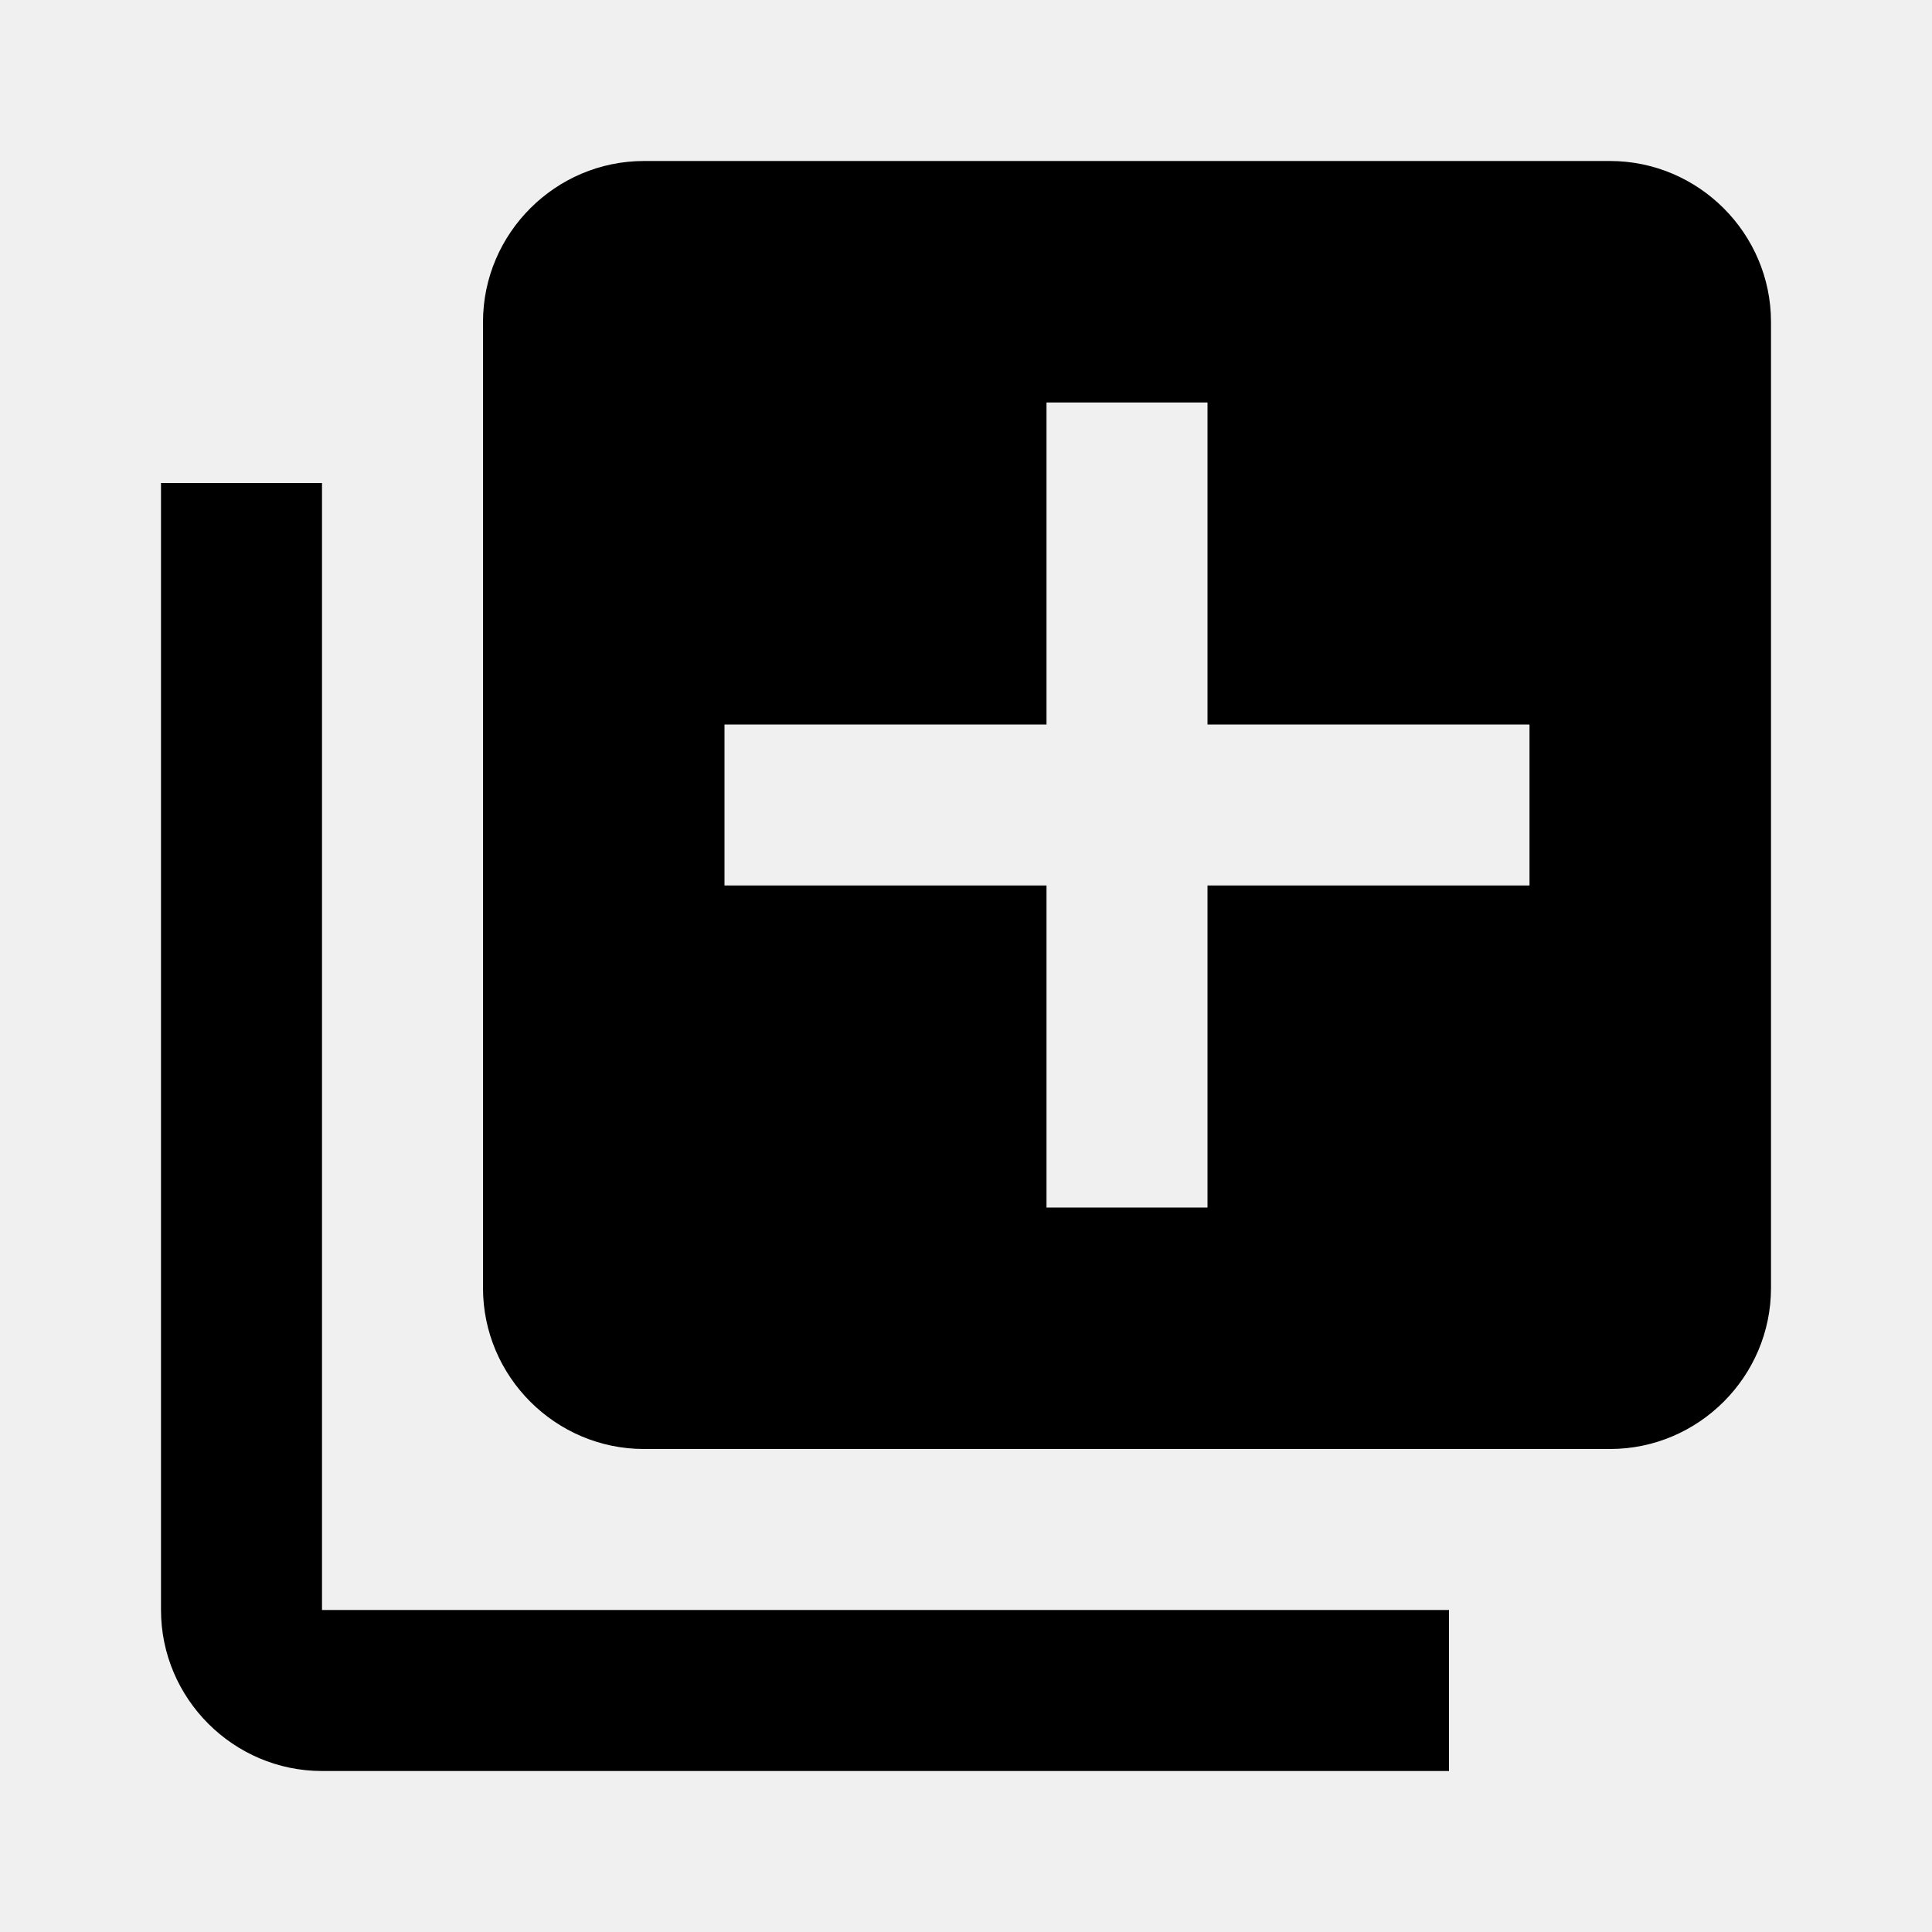
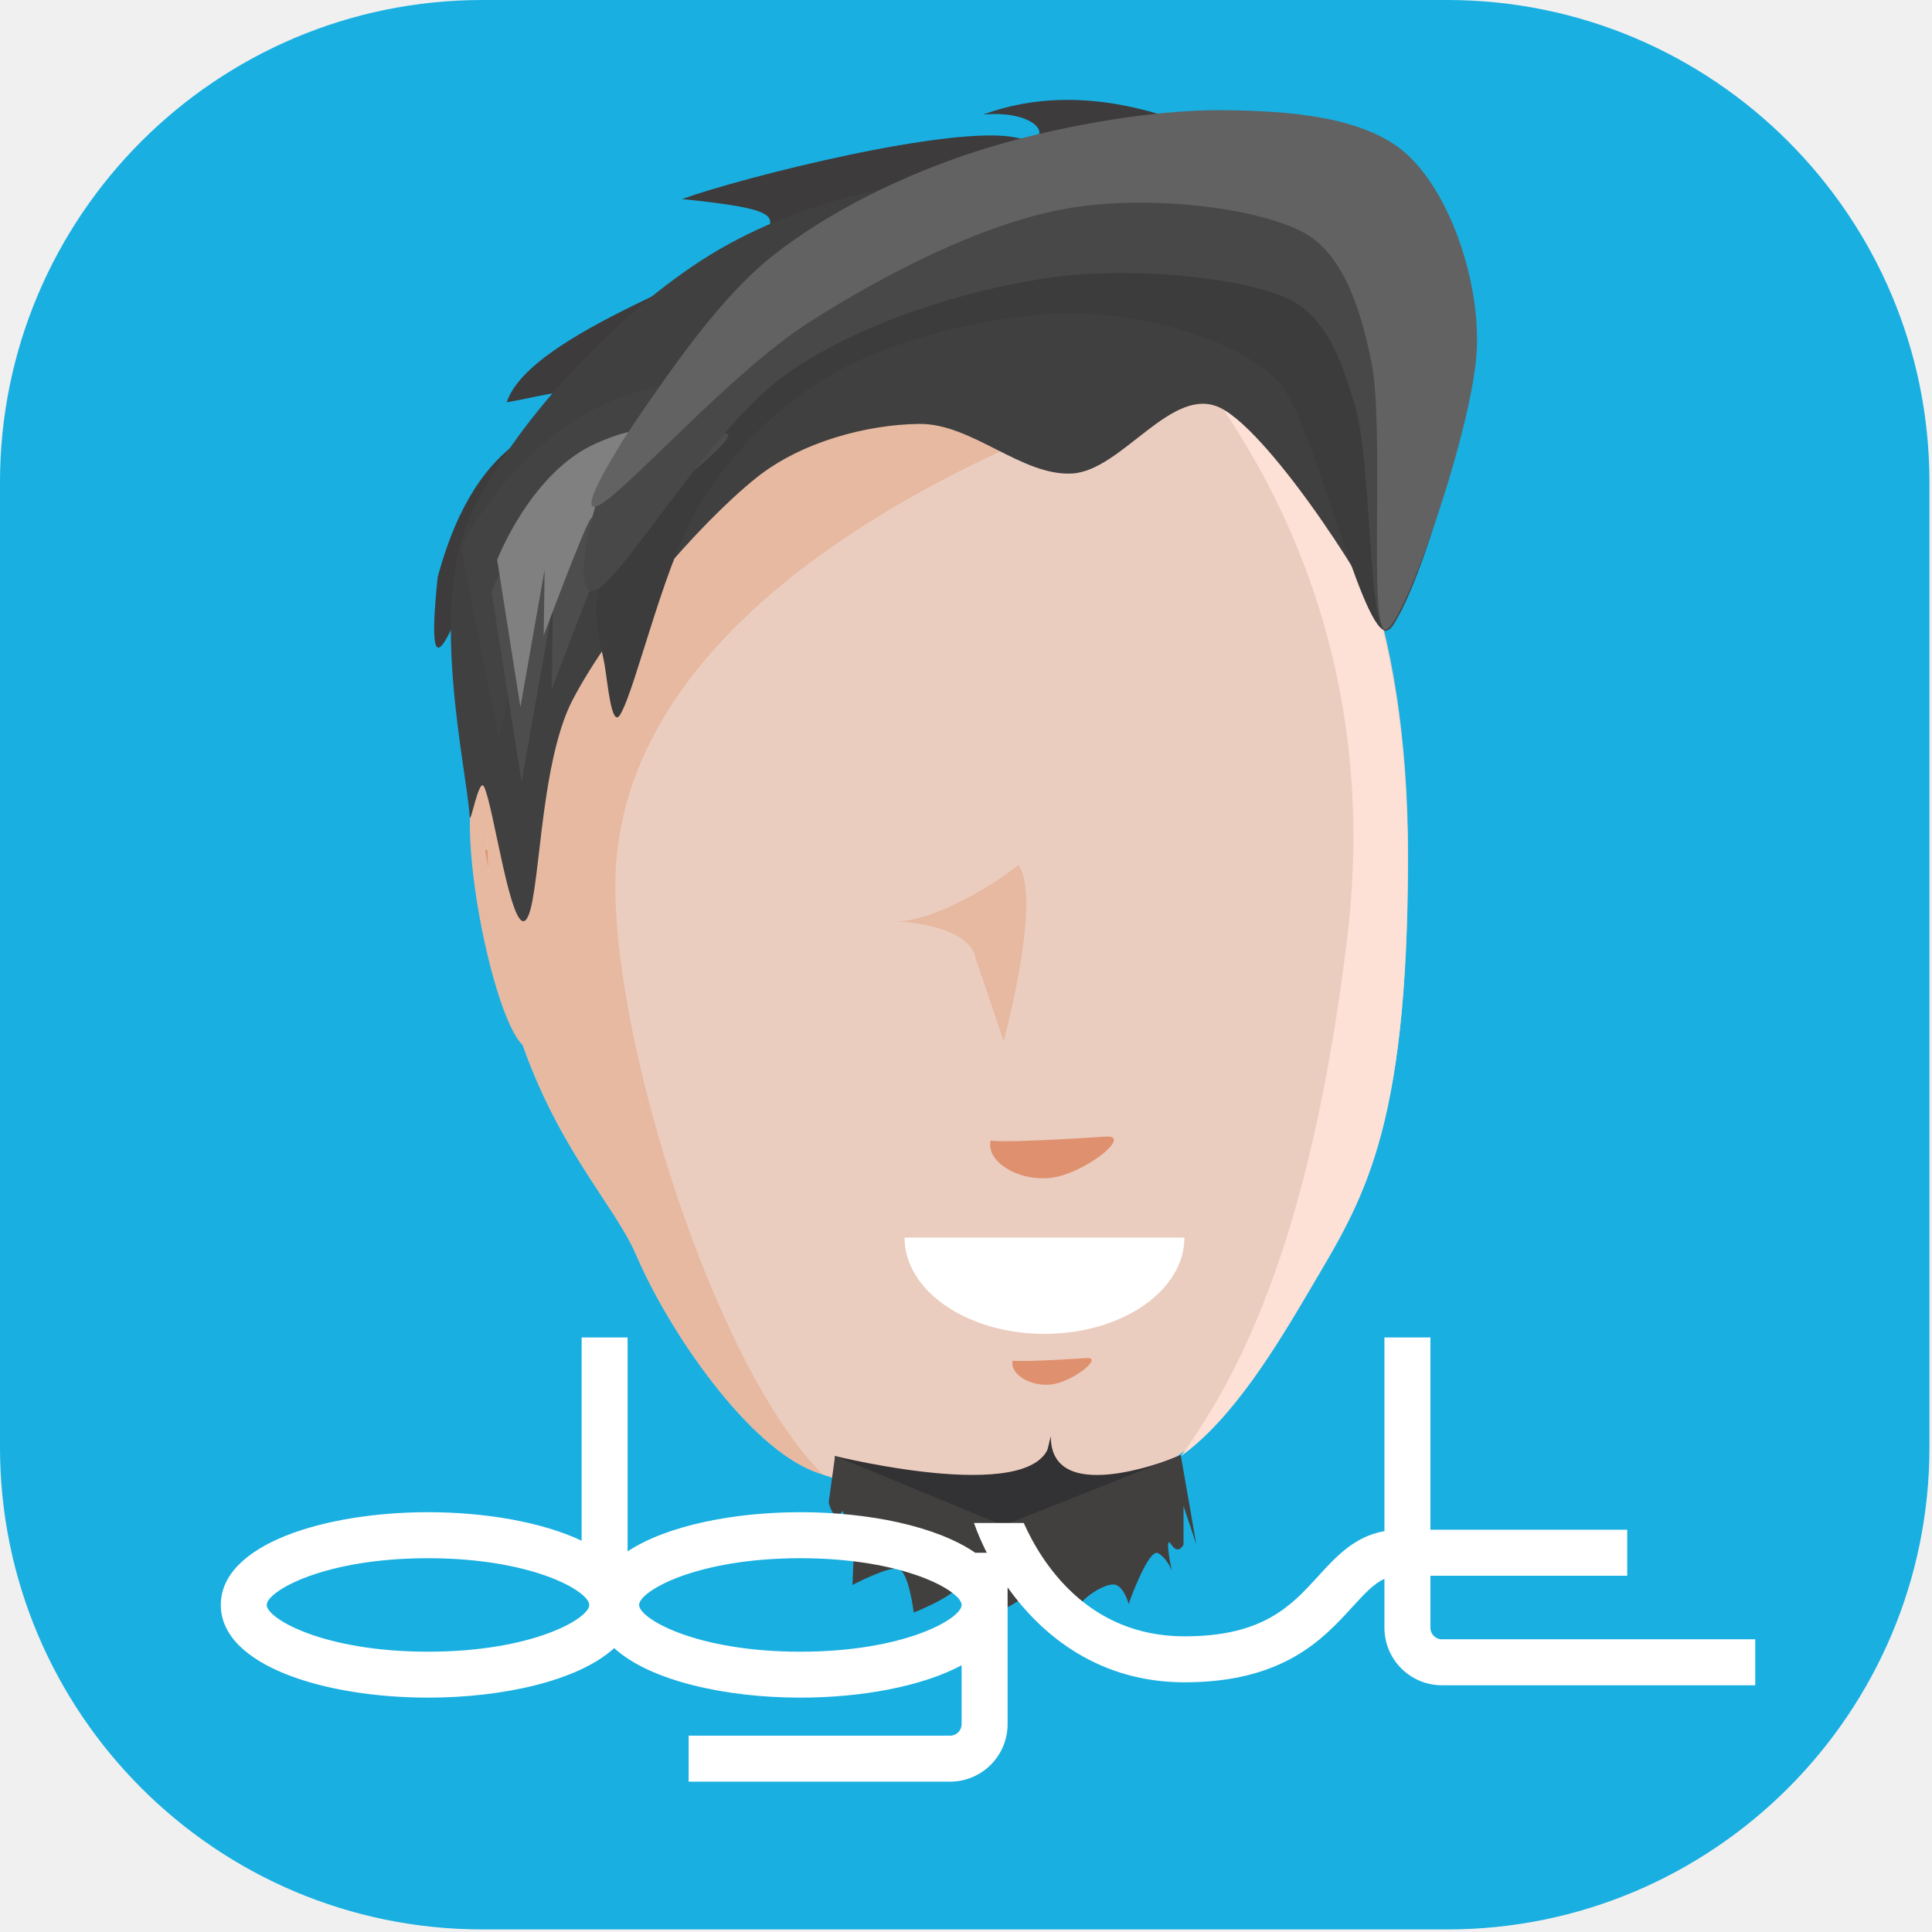
- <svg xmlns="http://www.w3.org/2000/svg" height="24" viewBox="0 0 24 24" width="24">
-   <path d="M0 0h24v24H0z" fill="none" />
-   <path d="M4 6H2v14c0 1.1.9 2 2 2h14v-2H4V6zm16-4H8c-1.1 0-2 .9-2 2v12c0 1.1.9 2 2 2h12c1.1 0 2-.9 2-2V4c0-1.1-.9-2-2-2zm-1 9h-4v4h-2v-4H9V9h4V5h2v4h4v2z" />
+ <svg xmlns="http://www.w3.org/2000/svg" width="24" height="24" viewBox="0 0 200 200" version="1.1" xml:space="preserve" style="fill-rule:evenodd;clip-rule:evenodd;stroke-linejoin:round;stroke-miterlimit:2;">
+   <g transform="matrix(1,0,0,1,-215.751,-385.873)">
+     <g transform="matrix(2,0,0,2,0,0)">
+       <g transform="matrix(-0.5,0,0,0.5,648.775,-2.11793)">
+         <path d="M1081.8,440.043C1081.8,412.483 1059.42,390.109 1031.86,390.109L931.997,390.109C904.438,390.109 882.063,412.483 882.063,440.043L882.063,539.91C882.063,567.469 904.438,589.843 931.997,589.843L1031.86,589.843C1059.42,589.843 1081.8,567.469 1081.8,539.91L1081.8,440.043Z" style="fill:rgb(25,175,225);" />
+       </g>
+     </g>
+     <g transform="matrix(2,0,0,2,0,0)">
+       <g transform="matrix(-0.654125,0,0,0.663115,395.913,129.439)">
+         <g>
+           <g transform="matrix(0.5,0,0,0.5,0,0)">
+             <path d="M651.786,236.221C659.417,232.286 693.71,198.07 725.084,209.392C715.325,208.577 713.689,214.384 719.741,213.024C729.593,210.809 763.468,219.257 772.739,222.589C758.592,224.017 757.032,225.033 760.098,228.537C764.725,233.825 796.728,243.311 800.498,254.314C793.999,253.218 788.8,251.339 790.089,254.562C791.906,259.106 804.736,257.281 811.404,281.578C813.93,305.272 807.332,283.603 805.703,282.569C791.576,273.605 747.706,236.055 726.638,227.794C711.859,221.998 691.773,231.594 679.298,232.999C670.123,234.031 644.155,240.155 651.786,236.221Z" style="fill:rgb(61,59,59);" />
+           </g>
+           <g transform="matrix(0,-1,-1,0,358.745,113.533)">
+             <path d="M-22.886,-3.921L-3.921,-3.921C-3.921,4.361 -7.11,15.692 -18.897,22.886C-18.559,20.634 -18.383,18.33 -18.383,15.984C-18.383,8.855 -20,2.105 -22.886,-3.921" style="fill:rgb(230,185,160);fill-rule:nonzero;" />
+           </g>
+           <g transform="matrix(0,-1,-1,0,357.947,111.368)">
+             <path d="M-17.816,-5.305L-5.305,-5.305C-5.305,1.67 -7.565,10.807 -15.318,17.816C-14.523,15.081 -14.101,12.241 -14.101,9.326C-14.101,4.156 -15.42,-0.782 -17.816,-5.305" style="fill:rgb(210,152,126);fill-rule:nonzero;" />
+           </g>
+           <g transform="matrix(-0.972432,-0.233188,-0.233188,0.972432,395.857,176.242)">
+             <path d="M-2.359,-19.955C-1.254,-21.381 -0.358,-18.005 -0.359,-12.416C-0.359,-6.829 -1.254,-1.144 -2.359,0.282C-3.464,1.705 -4.361,-1.668 -4.36,-7.256C-4.36,-12.844 -3.465,-18.528 -2.359,-19.955" style="fill:rgb(230,185,160);fill-rule:nonzero;" />
+           </g>
+           <g transform="matrix(1,0,0,1,401.943,172.518)">
+             <path d="M0,-10.4C0,-10.4 -0.021,-10.22 -0.066,-9.922C-0.118,-9.628 -0.207,-9.22 -0.343,-8.741C-0.425,-8.507 -0.495,-8.248 -0.595,-7.982C-0.696,-7.717 -0.858,-7.455 -1.01,-7.173C-1.295,-6.609 -1.468,-5.951 -1.449,-5.273C-1.441,-4.934 -1.426,-4.598 -1.454,-4.275C-1.489,-3.953 -1.504,-3.635 -1.484,-3.327C-1.46,-2.713 -1.587,-2.145 -1.592,-1.655C-1.629,-0.678 -1.803,0.026 -1.803,0.026L-1.889,0.039C-1.889,0.039 -2.173,-0.595 -2.375,-1.629C-2.438,-1.886 -2.445,-2.167 -2.44,-2.463C-2.447,-2.76 -2.427,-3.074 -2.393,-3.396C-2.366,-3.719 -2.313,-4.048 -2.225,-4.378C-2.151,-4.709 -2.032,-5.037 -1.922,-5.362C-1.831,-5.691 -1.669,-6.002 -1.602,-6.328C-1.517,-6.649 -1.482,-6.978 -1.465,-7.304C-1.424,-7.624 -1.4,-7.941 -1.326,-8.226C-1.26,-8.514 -1.149,-8.77 -1.041,-9.004C-0.827,-9.469 -0.597,-9.838 -0.4,-10.079C-0.215,-10.322 -0.078,-10.439 -0.078,-10.439L0,-10.4Z" style="fill:rgb(223,145,111);fill-rule:nonzero;" />
+           </g>
+           <g transform="matrix(1,0,0,1,328.92,168.078)">
+             <path d="M0,-5.513C0,15.953 3.58,21.14 7.704,28.059C10.948,33.501 15.31,40.637 20.68,42.588C27.631,45.111 30.591,45.111 33.746,45.111L33.746,-50.624C20.674,-50.624 0,-42.69 0,-5.513" style="fill:rgb(235,205,191);fill-rule:nonzero;" />
+           </g>
+           <g transform="matrix(1,0,0,1,349.12,209.426)">
+             <path d="M0,-88.794C-10.373,-83.968 -20.175,-72.234 -20.175,-46.636C-20.175,-25.17 -16.595,-19.983 -12.471,-13.064C-9.793,-8.573 -6.354,-2.932 -2.218,0C-7.244,-6.867 -12.563,-17.672 -15.369,-40.364C-18.271,-63.83 -7.975,-80.041 0,-88.794" style="fill:rgb(253,224,214);fill-rule:nonzero;" />
+           </g>
+           <g transform="matrix(1,0,0,1,358.212,213.189)">
+             <path d="M0,-95.735C0,-95.735 -3.095,-71.926 -3.095,-47.184C-3.095,-30.532 -3.488,-15.438 0,0C3.168,0 10.591,0 17.566,-2.524C22.955,-4.474 29.23,-13.585 31.769,-19.443C34.327,-25.351 43.612,-32.615 43.612,-54.081C43.612,-91.259 13.119,-95.735 0,-95.735" style="fill:rgb(235,205,191);fill-rule:nonzero;" />
+           </g>
+           <g transform="matrix(1,0,0,1,358.212,208.925)">
+             <path d="M0,-91.471C0,-91.471 -10.774,-93.399 -11.59,-83.487C7.173,-77.629 33.438,-64.686 33.438,-43.993C33.438,-31.172 25.472,-6.436 17.031,1.928C17.209,1.866 17.389,1.805 17.566,1.74C22.955,-0.21 29.23,-9.321 31.769,-15.179C34.327,-21.087 43.612,-28.351 43.612,-49.817C43.612,-86.995 13.119,-91.471 0,-91.471" style="fill:rgb(230,185,160);fill-rule:nonzero;" />
+           </g>
+           <g transform="matrix(1,0,0,1,354.325,203.954)">
+             <path d="M0,-2.199C0,-2.199 4.82,-1.868 5.885,-1.992C6.136,-0.996 4.57,0.042 2.88,-0.125C1.189,-0.291 -1.315,-2.241 0,-2.199" style="fill:rgb(223,145,111);fill-rule:nonzero;" />
+           </g>
+           <g transform="matrix(1,0,0,1,357.693,192.357)">
+             <path d="M0,7.514C6.114,7.514 11.071,4.152 11.071,0L-11.071,0C-11.071,4.152 -6.115,7.514 0,7.514" style="fill:white;fill-rule:nonzero;" />
+           </g>
+           <g transform="matrix(1,0,0,1,335.31,145.827)">
+             <path d="M0,-12.472C-1.466,-9.63 -2.397,-7.722 -3.249,-5.149C-3.452,-4.535 -4.161,-2.687 -4.55,-0.83" style="fill:rgb(50,49,51);fill-rule:nonzero;" />
+           </g>
+           <g transform="matrix(1,0,0,1,357.217,219.615)">
+             <path d="M0,-11.755C0,-8.461 2.687,-0.143 2.687,-0.143C2.687,-0.143 16.586,0 17.057,-10.212C17.057,-10.212 0,-6.016 0,-11.755" style="fill:rgb(50,49,51);fill-rule:nonzero;" />
+           </g>
+           <g transform="matrix(1,0,0,1,346.961,217.875)">
+             <path d="M0,-8.501C0.47,1.712 12.942,1.597 12.942,1.597C12.942,1.597 10.231,-10.213 10.231,-9.99C10.231,-4.252 0,-8.501 0,-8.501" style="fill:rgb(50,49,51);fill-rule:nonzero;" />
+           </g>
+           <g transform="matrix(1,0,0,1,360.948,216.846)">
+             <path d="M0,-2.023L-14.036,-7.52L-15.27,-0.54L-14.258,-3.539L-14.258,-0.54C-14.258,-0.54 -13.861,0.341 -13.279,-0.54C-12.697,-1.419 -13.334,1.539 -13.334,1.539C-13.334,1.539 -13.051,0.647 -12.273,0.154C-11.496,-0.34 -9.912,4.111 -9.912,4.111C-9.912,4.111 -9.622,2.923 -8.93,2.626C-8.237,2.33 -5.966,3.715 -5.866,4.605C-5.767,5.497 -2.899,2.626 -2.009,3.319C-1.118,4.012 0.464,4.779 0.464,4.779C0.464,4.779 3.234,1.737 3.53,2.626C3.828,3.517 7.092,4.779 7.092,4.779C7.092,4.779 7.488,1.44 8.378,1.34C9.269,1.242 11.94,2.626 11.94,2.626C11.94,2.626 11.742,-0.836 11.94,-0.935C12.138,-1.034 13.35,-0.341 13.35,-0.341C13.35,-0.341 12.237,-3.804 12.83,-3.013C13.425,-2.221 13.82,-3.806 13.82,-3.806L13.315,-7.443L0,-2.023Z" style="fill:rgb(65,64,63);fill-rule:nonzero;" />
+           </g>
+           <g transform="matrix(1,0,0,1,352.772,187.898)">
+             <path d="M0,-3.432C0,-3.432 7.521,-2.914 9.182,-3.109C9.572,-1.555 7.131,0.064 4.494,-0.196C1.856,-0.454 -2.052,-3.496 0,-3.432" style="fill:rgb(223,145,111);fill-rule:nonzero;" />
+           </g>
+           <g transform="matrix(0.996399,-0.0847937,-0.0847937,-0.996399,361.526,177.351)">
+             <path d="M-0.57,0.359C-0.57,0.359 -0.609,0.563 -0.669,0.922C-1.063,3.246 -2.406,12.044 -0.57,14.18C2.017,11.754 6.211,9.192 8.547,8.993C10.882,8.794 3.024,9.757 2.166,6.595" style="fill:rgb(230,185,160);fill-rule:nonzero;" />
+           </g>
+           <g transform="matrix(0.5,0,0,0.5,81.6901,0)">
+             <path d="M498.116,289.901C498.509,286.203 515.863,259.288 524.121,255.211C531.794,251.422 539.715,265.022 547.667,265.435C555.619,265.848 563.52,257.586 571.833,257.689C580.147,257.793 590.459,260.487 597.548,266.054C606.688,273.232 620.578,289.239 626.671,300.754C632.156,311.12 631.766,332.885 634.107,335.144C636.447,337.402 639.233,317.007 640.713,314.305C641.537,312.798 642.883,320.646 642.981,318.931C643.377,311.974 649.397,286.673 643.091,272.561C636.5,257.81 618.719,239.152 603.435,230.425C588.15,221.699 566.876,217.31 551.385,220.201C535.894,223.093 515.96,234.653 510.489,247.775C498.553,276.405 497.857,292.328 498.116,289.901Z" style="fill:rgb(64,64,64);" />
+           </g>
+           <g transform="matrix(0.5,0,0,0.5,81.6901,0)">
+             <path d="M498.078,289.929C494.102,290.393 491.711,262.134 491.182,253.786C490.877,248.986 492.731,244.138 494.899,239.844C497.481,234.732 501.096,226.884 506.673,223.114C512.249,219.345 520.869,217.228 528.36,217.228C536.363,217.228 546.135,220.348 554.694,223.114C564.918,226.419 580.771,232.151 589.704,237.056C596.774,240.938 603.658,245.945 608.293,252.547C613.766,260.344 620.324,276.713 622.544,283.839C623.685,287.499 622.183,292.1 621.615,295.302C621.141,297.971 620.531,305.372 619.136,303.047C616.503,298.658 611.959,278.107 605.814,268.967C599.976,260.284 591.722,252.693 582.268,248.21C572.251,243.459 556.915,239.999 545.71,240.464C534.909,240.912 521.399,244.699 515.038,250.998C509.771,256.213 502.054,289.464 498.078,289.929Z" style="fill:rgb(60,60,60);" />
+           </g>
+           <g transform="matrix(0.62866,0,0,0.5,1.82164,-3.42633)">
+             <path d="M620.475,275.739C621.863,277.722 629.992,299.137 629.992,299.137L629.794,285.852L634.751,313.612L639.51,283.869C639.51,283.869 632.57,266.024 619.087,260.273C605.603,254.523 609.767,260.868 603.224,259.282C596.681,257.696 619.087,273.757 620.475,275.739Z" style="fill:rgb(67,67,67);" />
+           </g>
+           <g transform="matrix(0.5,0,0,0.5,81.6901,0)">
+             <path d="M620.475,275.739C621.863,277.722 629.992,299.137 629.992,299.137L629.794,285.852L634.751,313.612L639.51,283.869C639.51,283.869 632.57,266.024 619.087,260.273C605.603,254.523 609.767,260.868 603.224,259.282C596.681,257.696 619.087,273.757 620.475,275.739Z" style="fill:rgb(77,77,77);" />
+           </g>
+           <g transform="matrix(0.386539,0,0,0.386539,153.804,29.7274)">
+             <path d="M620.475,275.739C621.863,277.722 629.992,299.137 629.992,299.137L629.794,285.852L634.751,313.612L639.51,283.869C639.51,283.869 632.57,266.024 619.087,260.273C605.603,254.523 609.767,260.868 603.224,259.282C596.681,257.696 619.087,273.757 620.475,275.739Z" style="fill:rgb(128,128,128);" />
+           </g>
+           <g transform="matrix(0.504846,0,0,0.419136,80.1603,24.1027)">
+             <path d="M496.212,288.435C493.423,288.177 484.533,257.134 484.366,244.802C484.22,234.056 488.032,221.462 495.209,214.439C502.387,207.417 516.019,202.77 527.43,202.666C538.842,202.563 552.319,209.276 563.679,213.82C574.743,218.245 586.76,223.114 595.59,229.93C604.174,236.556 612.586,246.238 616.658,254.716C620.453,262.616 624.463,283.17 620.022,280.794C615.581,278.419 601.728,250.129 590.013,240.464C578.706,231.135 562.698,225.18 549.737,222.805C537.395,220.543 520.356,222.288 512.249,226.213C505.342,229.556 503.011,238.92 501.096,246.351C498.423,256.721 499,288.693 496.212,288.435Z" style="fill:rgb(72,72,72);" />
+           </g>
+           <g transform="matrix(0.5,0,0,0.5,81.3028,0.675403)">
+             <path d="M498.795,288.443C496.007,288.185 484.963,257.136 484.366,244.802C483.846,234.067 488.497,220.679 495.209,214.439C501.921,208.199 514.549,207.453 524.638,207.362C536.05,207.258 551.854,210.058 563.679,213.82C575.034,217.432 586.76,223.114 595.59,229.93C604.174,236.556 612.062,248.21 616.658,254.716C619.671,258.981 627.605,271.343 623.164,268.967C618.723,266.592 602.251,248.158 590.013,240.464C577.776,232.77 562.698,225.18 549.737,222.805C537.395,220.543 520.356,222.288 512.249,226.213C505.342,229.556 502.717,238.85 501.096,246.351C498.853,256.722 501.583,288.701 498.795,288.443Z" style="fill:rgb(98,98,98);" />
+           </g>
+         </g>
+       </g>
+     </g>
+     <g transform="matrix(2,0,0,2,0,0)">
+       <g id="logo_white" transform="matrix(0.198305,0,0,0.198305,158.89,273.649)">
+         <g transform="matrix(1,0,0,1,-202.37,-60)">
+           <path d="M321.47,80.87C319.82,80.87 318.47,79.52 318.47,77.87L318.47,64.27L369.84,64.27L369.84,52.27L318.47,52.27L318.47,2.08L306.47,2.08L306.47,52.63C298.67,54.01 293.86,59.26 289.2,64.37C282.15,72.1 274.86,80.09 254.29,80.09C229.05,80.09 217.03,61.01 212.32,50.5L199.34,50.5C200.19,52.92 201.3,55.55 202.67,58.27L199.65,58.27C189.52,51.29 171.7,47.69 154.02,47.69C136.64,47.69 119.14,51.17 108.93,57.92L108.93,2.08L96.93,2.08L96.93,55.13C86.53,50.21 71.64,47.69 56.84,47.69C29.96,47.69 2.75,56 2.75,71.89C2.75,87.78 29.96,96.09 56.84,96.09C76.41,96.09 96.14,91.68 105.43,83.16C114.72,91.69 134.46,96.09 154.02,96.09C169.8,96.09 185.68,93.22 196.11,87.65L196.11,103.02C196.11,104.67 194.76,106.02 193.11,106.02L124.86,106.02L124.86,118.02L193.11,118.02C201.38,118.02 208.11,111.29 208.11,103.02L208.11,67.29C217.16,80.06 232.15,92.09 254.29,92.09C280.16,92.09 290.51,80.74 298.07,72.46C301.5,68.7 303.82,66.27 306.47,65.09L306.47,77.86C306.47,86.13 313.2,92.86 321.47,92.86L403.26,92.86L403.26,80.86L321.47,80.86L321.47,80.87ZM56.83,84.1C29.49,84.1 14.74,75.44 14.74,71.9C14.74,68.36 29.49,59.7 56.83,59.7C84.17,59.7 98.92,68.36 98.92,71.9C98.92,75.44 84.17,84.1 56.83,84.1ZM154.02,84.1C126.68,84.1 111.93,75.44 111.93,71.9C111.93,68.36 126.68,59.7 154.02,59.7C181.36,59.7 196.11,68.36 196.11,71.9C196.11,75.44 181.36,84.1 154.02,84.1Z" style="fill:white;fill-rule:nonzero;" />
+         </g>
+       </g>
+     </g>
+   </g>
</svg>
